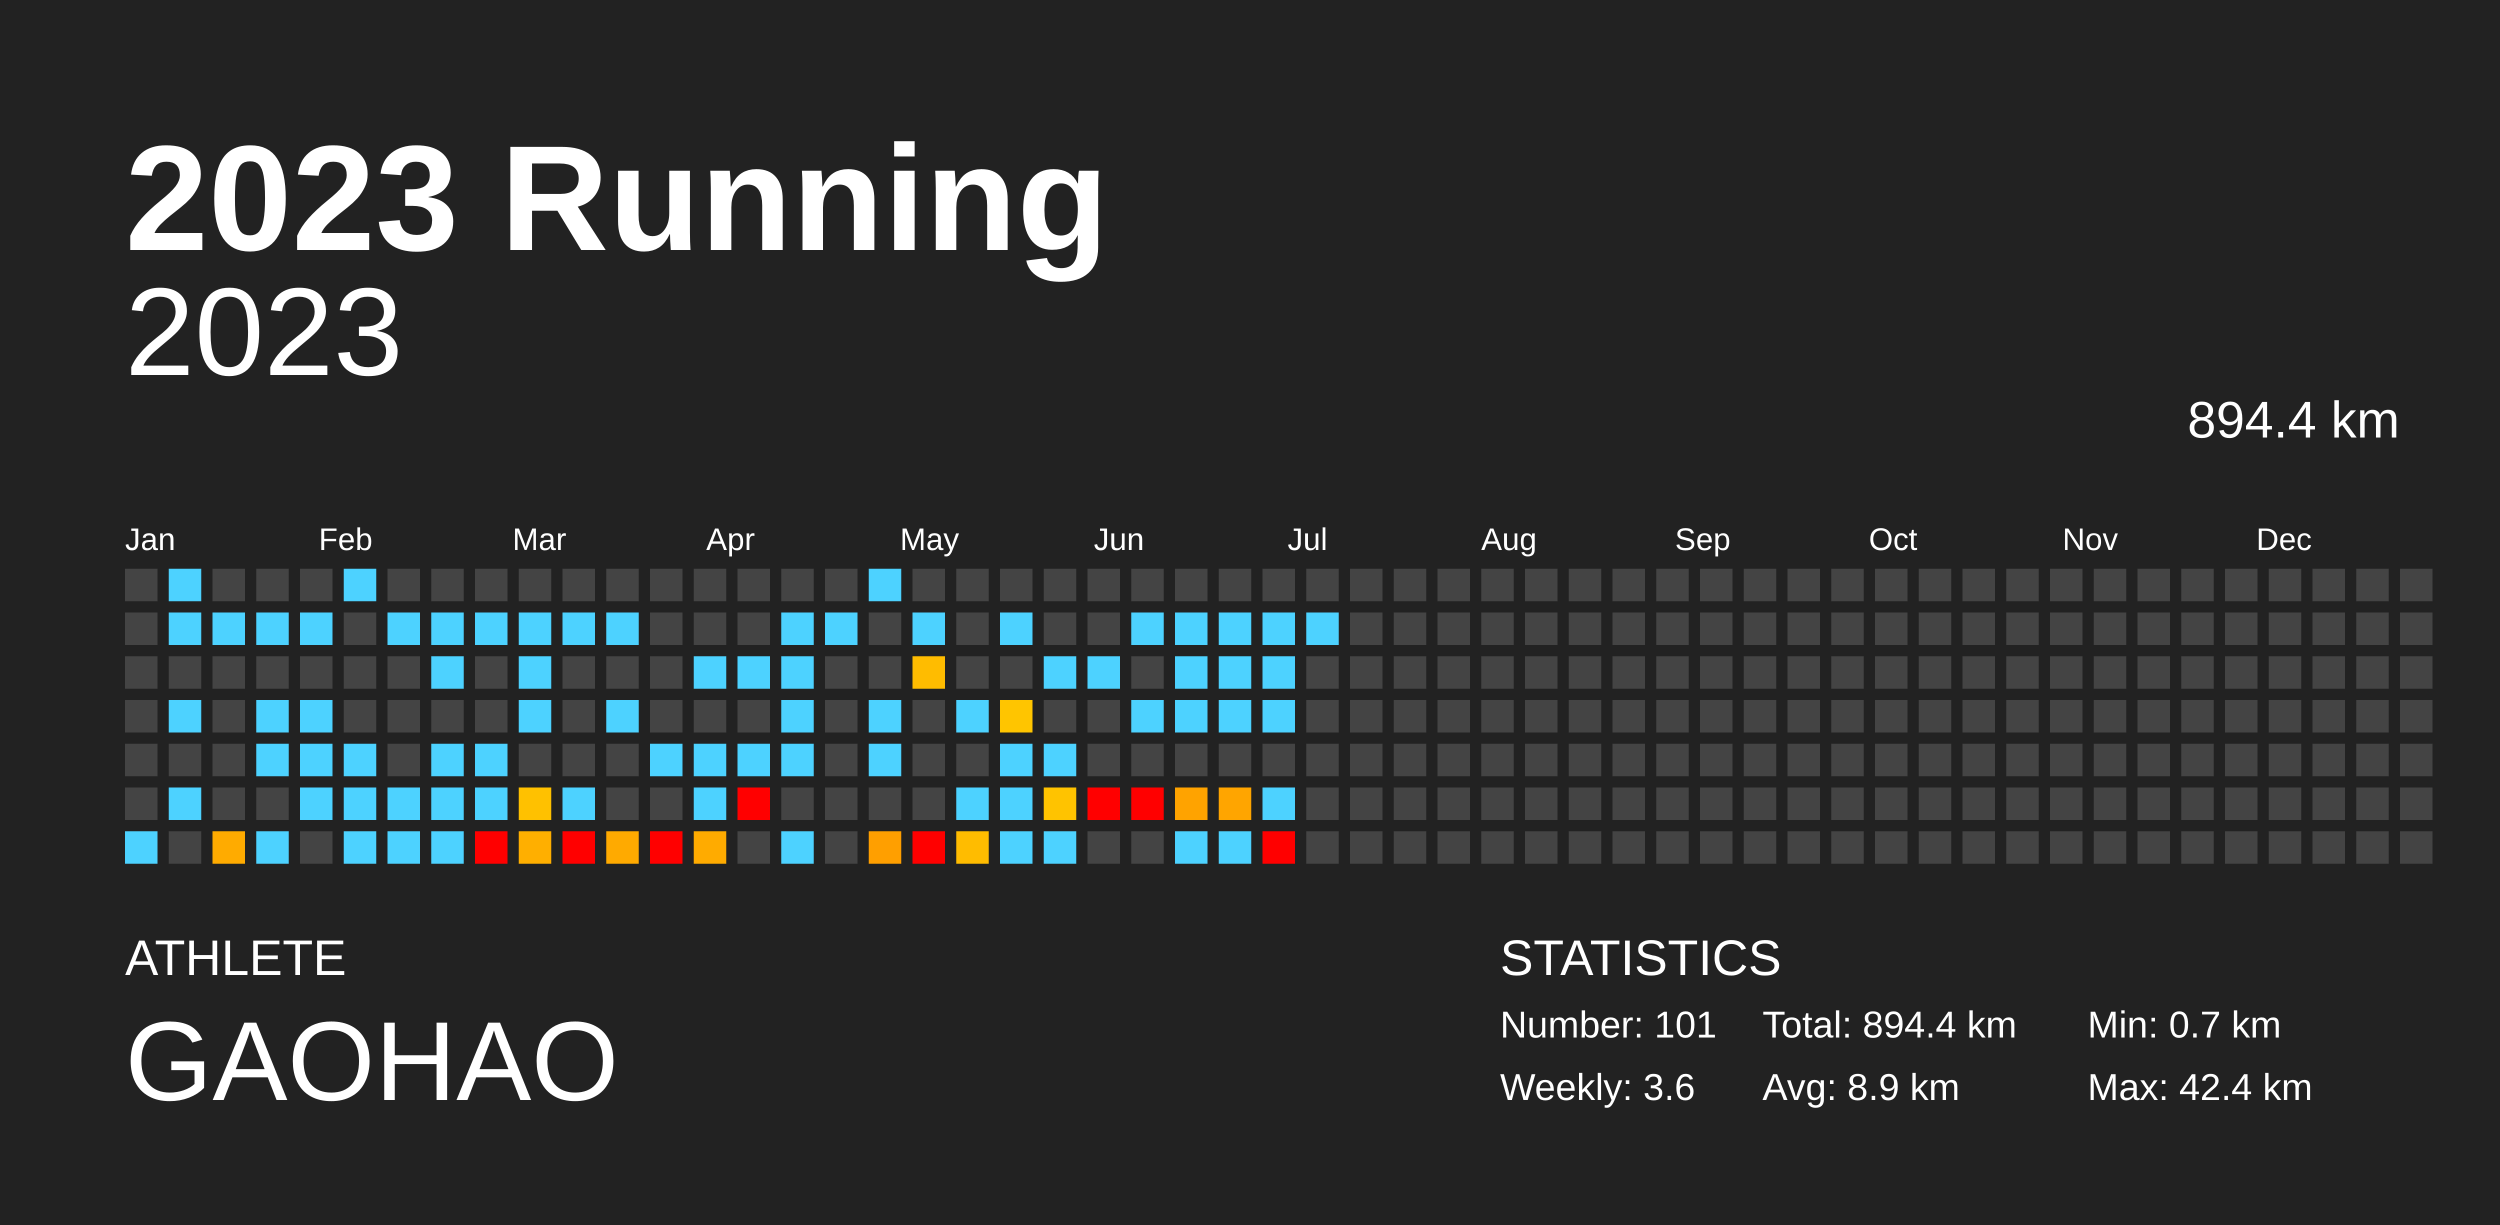
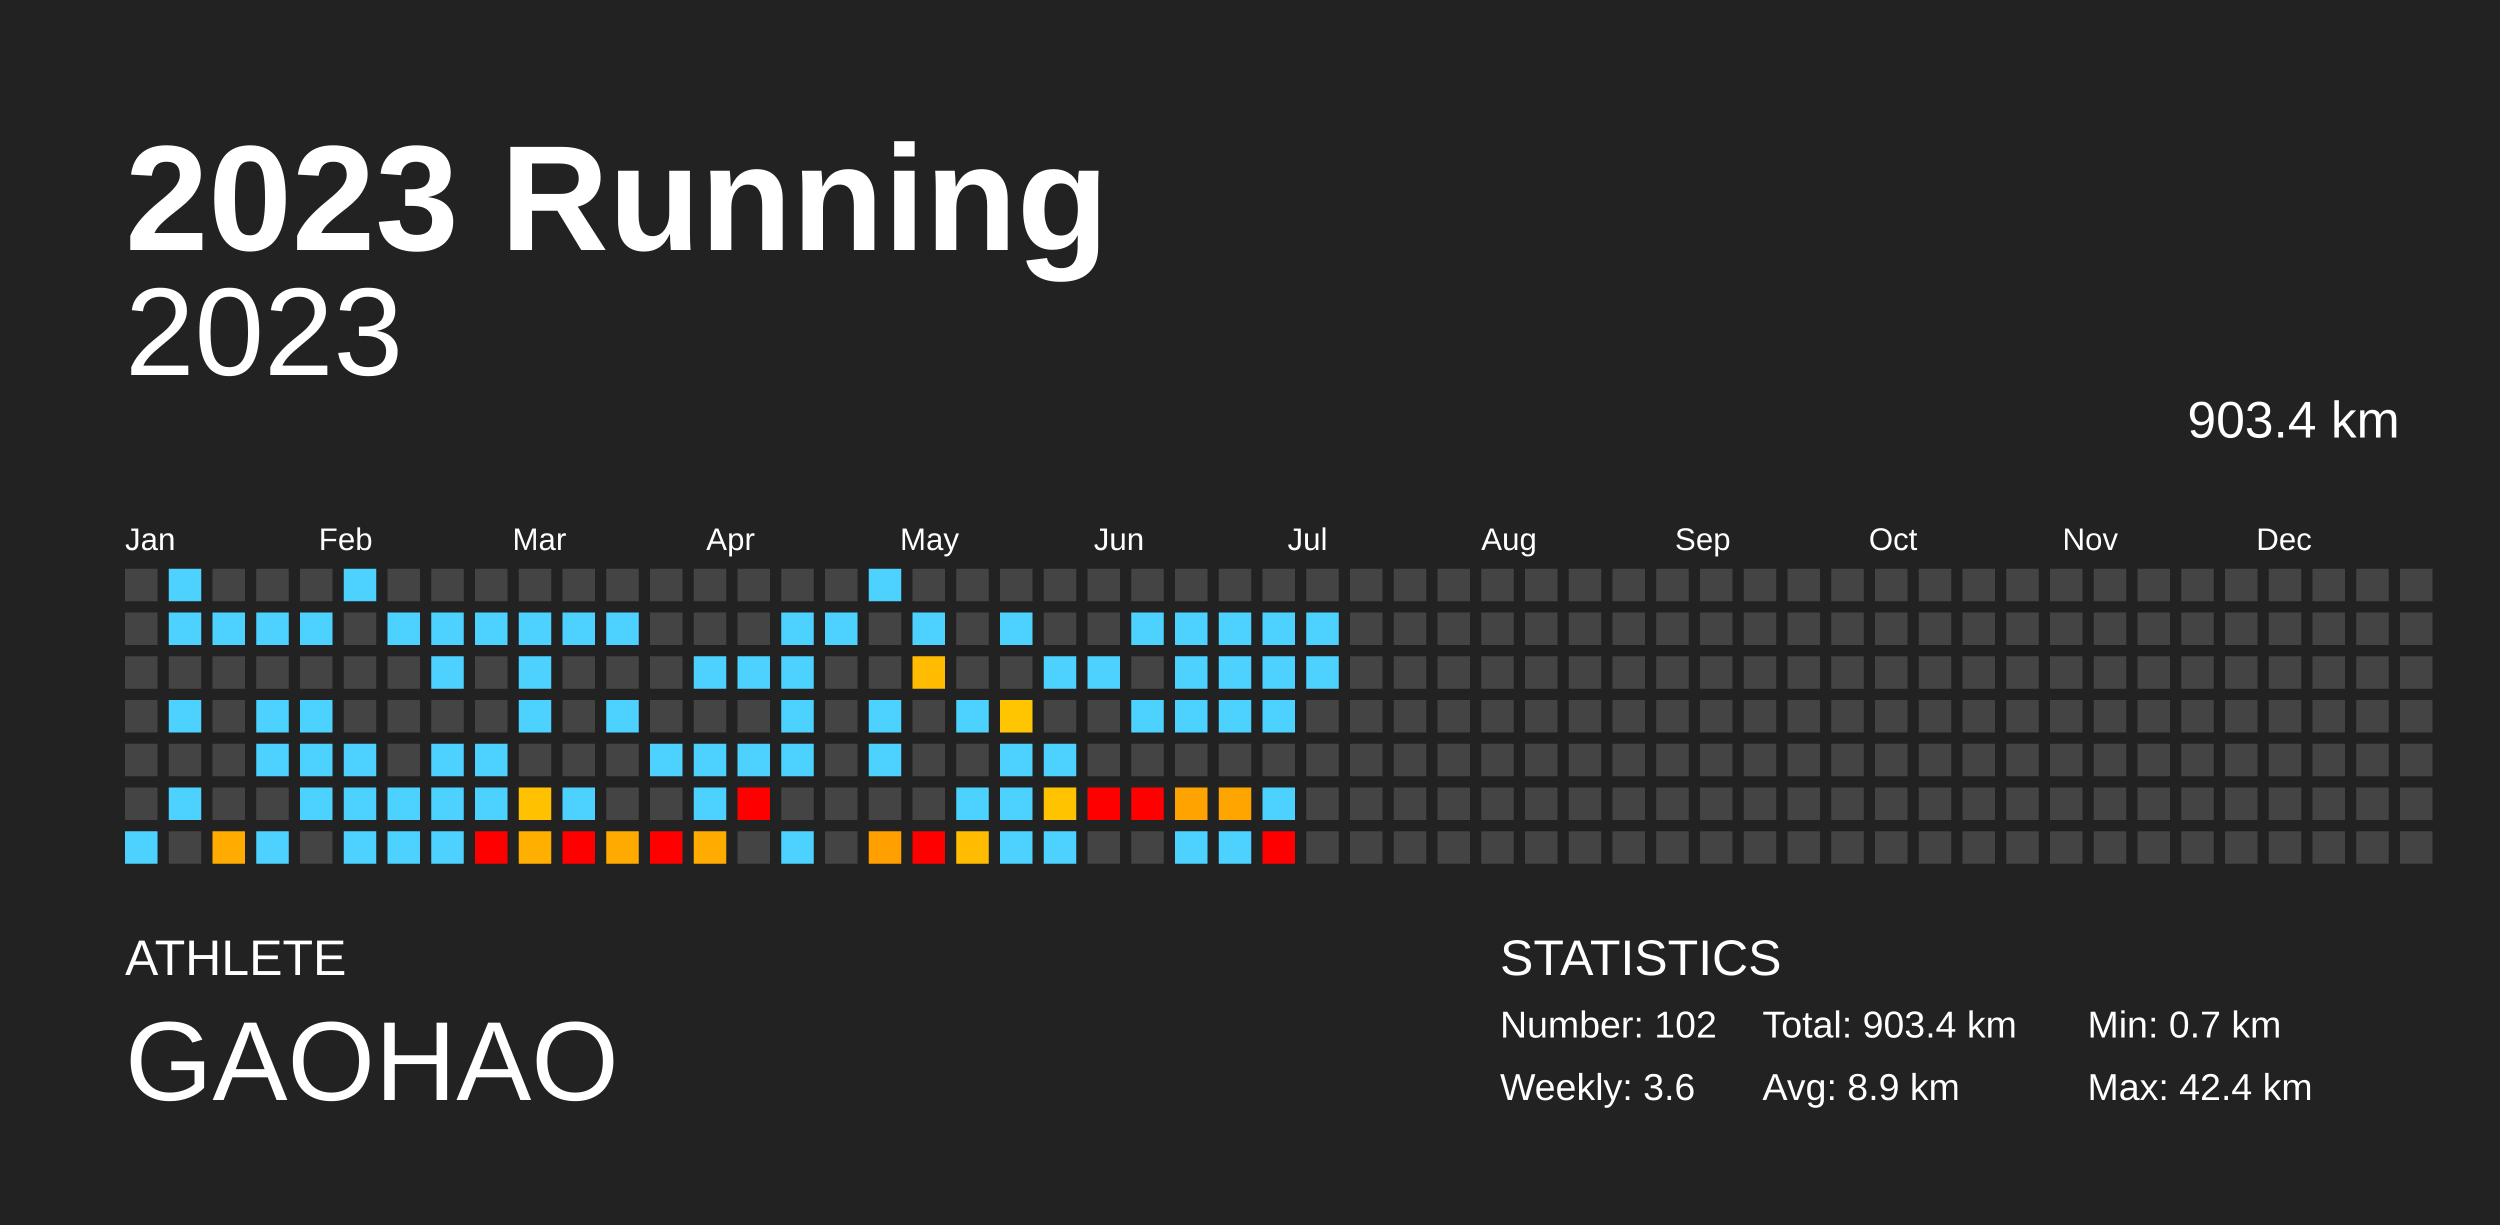
<svg xmlns="http://www.w3.org/2000/svg" baseProfile="full" height="98mm" version="1.1" viewBox="0,0,200,98" width="200mm">
  <defs />
  <rect fill="#222222" height="98" width="200" x="0" y="0" />
  <text fill="#FFFFFF" style="font-size:12px; font-family:Arial; font-weight:bold;" x="10" y="20">2023 Running</text>
  <text fill="#FFFFFF" style="font-size:4px; font-family:Arial" x="10" y="78">ATHLETE</text>
  <text fill="#FFFFFF" style="font-size:9px; font-family:Arial" x="10" y="88">GAOHAO</text>
  <text fill="#FFFFFF" style="font-size:4px; font-family:Arial" x="120" y="78">STATISTICS</text>
-   <text fill="#FFFFFF" style="font-size:3px; font-family:Arial" x="120" y="83">Number: 101</text>
+   <text fill="#FFFFFF" style="font-size:3px; font-family:Arial" x="120" y="83">Number: 102</text>
  <text fill="#FFFFFF" style="font-size:3px; font-family:Arial" x="120" y="88">Weekly: 3.6</text>
-   <text fill="#FFFFFF" style="font-size:3px; font-family:Arial" x="141" y="83">Total: 894.4 km</text>
+   <text fill="#FFFFFF" style="font-size:3px; font-family:Arial" x="141" y="83">Total: 903.4 km</text>
  <text fill="#FFFFFF" style="font-size:3px; font-family:Arial" x="141" y="88">Avg: 8.9 km</text>
  <text fill="#FFFFFF" style="font-size:3px; font-family:Arial" x="167" y="83">Min: 0.7 km</text>
  <text fill="#FFFFFF" style="font-size:3px; font-family:Arial" x="167" y="88">Max: 42.4 km</text>
  <text alignment-baseline="hanging" fill="#FFFFFF" style="font-size:10.0px; font-family:Arial;" x="10" y="30">2023</text>
-   <text alignment-baseline="hanging" fill="#FFFFFF" style="font-size:4.125px; font-family:Arial;" x="175" y="35">894.4 km</text>
+   <text alignment-baseline="hanging" fill="#FFFFFF" style="font-size:4.125px; font-family:Arial;" x="175" y="35">903.4 km</text>
  <text fill="#FFFFFF" style="font-size:2.5px; font-family:Arial" x="10.0" y="44">Jan</text>
  <text fill="#FFFFFF" style="font-size:2.5px; font-family:Arial" x="25.5" y="44">Feb</text>
  <text fill="#FFFFFF" style="font-size:2.5px; font-family:Arial" x="41.0" y="44">Mar</text>
  <text fill="#FFFFFF" style="font-size:2.5px; font-family:Arial" x="56.5" y="44">Apr</text>
  <text fill="#FFFFFF" style="font-size:2.5px; font-family:Arial" x="72.0" y="44">May</text>
  <text fill="#FFFFFF" style="font-size:2.5px; font-family:Arial" x="87.5" y="44">Jun</text>
  <text fill="#FFFFFF" style="font-size:2.5px; font-family:Arial" x="103.0" y="44">Jul</text>
  <text fill="#FFFFFF" style="font-size:2.5px; font-family:Arial" x="118.5" y="44">Aug</text>
  <text fill="#FFFFFF" style="font-size:2.5px; font-family:Arial" x="134.0" y="44">Sep</text>
  <text fill="#FFFFFF" style="font-size:2.5px; font-family:Arial" x="149.5" y="44">Oct</text>
  <text fill="#FFFFFF" style="font-size:2.5px; font-family:Arial" x="165.0" y="44">Nov</text>
  <text fill="#FFFFFF" style="font-size:2.5px; font-family:Arial" x="180.5" y="44">Dec</text>
  <rect fill="#444444" height="2.6" width="2.6" x="10.0" y="45.5" />
  <rect fill="#444444" height="2.6" width="2.6" x="10.0" y="49.0" />
  <rect fill="#444444" height="2.6" width="2.6" x="10.0" y="52.5" />
  <rect fill="#444444" height="2.6" width="2.6" x="10.0" y="56.0" />
  <rect fill="#444444" height="2.6" width="2.6" x="10.0" y="59.5" />
  <rect fill="#444444" height="2.6" width="2.6" x="10.0" y="63.0" />
  <rect fill="#4dd2ff" height="2.6" width="2.6" x="10.0" y="66.5" />
  <rect fill="#4dd2ff" height="2.6" width="2.6" x="13.5" y="45.5" />
  <rect fill="#4dd2ff" height="2.6" width="2.6" x="13.5" y="49.0" />
  <rect fill="#444444" height="2.6" width="2.6" x="13.5" y="52.5" />
  <rect fill="#4dd2ff" height="2.6" width="2.6" x="13.5" y="56.0" />
  <rect fill="#444444" height="2.6" width="2.6" x="13.5" y="59.5" />
  <rect fill="#4dd2ff" height="2.6" width="2.6" x="13.5" y="63.0" />
  <rect fill="#444444" height="2.6" width="2.6" x="13.5" y="66.5" />
  <rect fill="#444444" height="2.6" width="2.6" x="17.0" y="45.5" />
  <rect fill="#4dd2ff" height="2.6" width="2.6" x="17.0" y="49.0" />
  <rect fill="#444444" height="2.6" width="2.6" x="17.0" y="52.5" />
  <rect fill="#444444" height="2.6" width="2.6" x="17.0" y="56.0" />
  <rect fill="#444444" height="2.6" width="2.6" x="17.0" y="59.5" />
  <rect fill="#444444" height="2.6" width="2.6" x="17.0" y="63.0" />
  <rect fill="#ffab00" height="2.6" width="2.6" x="17.0" y="66.5" />
  <rect fill="#444444" height="2.6" width="2.6" x="20.5" y="45.5" />
  <rect fill="#4dd2ff" height="2.6" width="2.6" x="20.5" y="49.0" />
  <rect fill="#444444" height="2.6" width="2.6" x="20.5" y="52.5" />
  <rect fill="#4dd2ff" height="2.6" width="2.6" x="20.5" y="56.0" />
  <rect fill="#4dd2ff" height="2.6" width="2.6" x="20.5" y="59.5" />
  <rect fill="#444444" height="2.6" width="2.6" x="20.5" y="63.0" />
  <rect fill="#4dd2ff" height="2.6" width="2.6" x="20.5" y="66.5" />
  <rect fill="#444444" height="2.6" width="2.6" x="24.0" y="45.5" />
  <rect fill="#4dd2ff" height="2.6" width="2.6" x="24.0" y="49.0" />
  <rect fill="#444444" height="2.6" width="2.6" x="24.0" y="52.5" />
  <rect fill="#4dd2ff" height="2.6" width="2.6" x="24.0" y="56.0" />
  <rect fill="#4dd2ff" height="2.6" width="2.6" x="24.0" y="59.5" />
  <rect fill="#4dd2ff" height="2.6" width="2.6" x="24.0" y="63.0" />
  <rect fill="#444444" height="2.6" width="2.6" x="24.0" y="66.5" />
  <rect fill="#4dd2ff" height="2.6" width="2.6" x="27.5" y="45.5" />
  <rect fill="#444444" height="2.6" width="2.6" x="27.5" y="49.0" />
  <rect fill="#444444" height="2.6" width="2.6" x="27.5" y="52.5" />
  <rect fill="#444444" height="2.6" width="2.6" x="27.5" y="56.0" />
  <rect fill="#4dd2ff" height="2.6" width="2.6" x="27.5" y="59.5" />
  <rect fill="#4dd2ff" height="2.6" width="2.6" x="27.5" y="63.0" />
  <rect fill="#4dd2ff" height="2.6" width="2.6" x="27.5" y="66.5" />
  <rect fill="#444444" height="2.6" width="2.6" x="31.0" y="45.5" />
  <rect fill="#4dd2ff" height="2.6" width="2.6" x="31.0" y="49.0" />
  <rect fill="#444444" height="2.6" width="2.6" x="31.0" y="52.5" />
  <rect fill="#444444" height="2.6" width="2.6" x="31.0" y="56.0" />
  <rect fill="#444444" height="2.6" width="2.6" x="31.0" y="59.5" />
  <rect fill="#4dd2ff" height="2.6" width="2.6" x="31.0" y="63.0" />
  <rect fill="#4dd2ff" height="2.6" width="2.6" x="31.0" y="66.5" />
  <rect fill="#444444" height="2.6" width="2.6" x="34.5" y="45.5" />
  <rect fill="#4dd2ff" height="2.6" width="2.6" x="34.5" y="49.0" />
  <rect fill="#4dd2ff" height="2.6" width="2.6" x="34.5" y="52.5" />
  <rect fill="#444444" height="2.6" width="2.6" x="34.5" y="56.0" />
  <rect fill="#4dd2ff" height="2.6" width="2.6" x="34.5" y="59.5" />
  <rect fill="#4dd2ff" height="2.6" width="2.6" x="34.5" y="63.0" />
  <rect fill="#4dd2ff" height="2.6" width="2.6" x="34.5" y="66.5" />
  <rect fill="#444444" height="2.6" width="2.6" x="38.0" y="45.5" />
  <rect fill="#4dd2ff" height="2.6" width="2.6" x="38.0" y="49.0" />
  <rect fill="#444444" height="2.6" width="2.6" x="38.0" y="52.5" />
  <rect fill="#444444" height="2.6" width="2.6" x="38.0" y="56.0" />
  <rect fill="#4dd2ff" height="2.6" width="2.6" x="38.0" y="59.5" />
  <rect fill="#4dd2ff" height="2.6" width="2.6" x="38.0" y="63.0" />
  <rect fill="red" height="2.6" width="2.6" x="38.0" y="66.5" />
  <rect fill="#444444" height="2.6" width="2.6" x="41.5" y="45.5" />
  <rect fill="#4dd2ff" height="2.6" width="2.6" x="41.5" y="49.0" />
  <rect fill="#4dd2ff" height="2.6" width="2.6" x="41.5" y="52.5" />
  <rect fill="#4dd2ff" height="2.6" width="2.6" x="41.5" y="56.0" />
  <rect fill="#444444" height="2.6" width="2.6" x="41.5" y="59.5" />
  <rect fill="#ffc100" height="2.6" width="2.6" x="41.5" y="63.0" />
  <rect fill="#ffaf00" height="2.6" width="2.6" x="41.5" y="66.5" />
  <rect fill="#444444" height="2.6" width="2.6" x="45.0" y="45.5" />
  <rect fill="#4dd2ff" height="2.6" width="2.6" x="45.0" y="49.0" />
  <rect fill="#444444" height="2.6" width="2.6" x="45.0" y="52.5" />
  <rect fill="#444444" height="2.6" width="2.6" x="45.0" y="56.0" />
  <rect fill="#444444" height="2.6" width="2.6" x="45.0" y="59.5" />
  <rect fill="#4dd2ff" height="2.6" width="2.6" x="45.0" y="63.0" />
  <rect fill="red" height="2.6" width="2.6" x="45.0" y="66.5" />
  <rect fill="#444444" height="2.6" width="2.6" x="48.5" y="45.5" />
  <rect fill="#4dd2ff" height="2.6" width="2.6" x="48.5" y="49.0" />
  <rect fill="#444444" height="2.6" width="2.6" x="48.5" y="52.5" />
  <rect fill="#4dd2ff" height="2.6" width="2.6" x="48.5" y="56.0" />
  <rect fill="#444444" height="2.6" width="2.6" x="48.5" y="59.5" />
  <rect fill="#444444" height="2.6" width="2.6" x="48.5" y="63.0" />
  <rect fill="#ffaa00" height="2.6" width="2.6" x="48.5" y="66.5" />
  <rect fill="#444444" height="2.6" width="2.6" x="52.0" y="45.5" />
  <rect fill="#444444" height="2.6" width="2.6" x="52.0" y="49.0" />
  <rect fill="#444444" height="2.6" width="2.6" x="52.0" y="52.5" />
  <rect fill="#444444" height="2.6" width="2.6" x="52.0" y="56.0" />
  <rect fill="#4dd2ff" height="2.6" width="2.6" x="52.0" y="59.5" />
  <rect fill="#444444" height="2.6" width="2.6" x="52.0" y="63.0" />
  <rect fill="red" height="2.6" width="2.6" x="52.0" y="66.5" />
  <rect fill="#444444" height="2.6" width="2.6" x="55.5" y="45.5" />
  <rect fill="#444444" height="2.6" width="2.6" x="55.5" y="49.0" />
  <rect fill="#4dd2ff" height="2.6" width="2.6" x="55.5" y="52.5" />
  <rect fill="#444444" height="2.6" width="2.6" x="55.5" y="56.0" />
  <rect fill="#4dd2ff" height="2.6" width="2.6" x="55.5" y="59.5" />
  <rect fill="#4dd2ff" height="2.6" width="2.6" x="55.5" y="63.0" />
  <rect fill="#ffab00" height="2.6" width="2.6" x="55.5" y="66.5" />
  <rect fill="#444444" height="2.6" width="2.6" x="59.0" y="45.5" />
  <rect fill="#444444" height="2.6" width="2.6" x="59.0" y="49.0" />
  <rect fill="#4dd2ff" height="2.6" width="2.6" x="59.0" y="52.5" />
  <rect fill="#444444" height="2.6" width="2.6" x="59.0" y="56.0" />
  <rect fill="#4dd2ff" height="2.6" width="2.6" x="59.0" y="59.5" />
  <rect fill="red" height="2.6" width="2.6" x="59.0" y="63.0" />
  <rect fill="#444444" height="2.6" width="2.6" x="59.0" y="66.5" />
  <rect fill="#444444" height="2.6" width="2.6" x="62.5" y="45.5" />
  <rect fill="#4dd2ff" height="2.6" width="2.6" x="62.5" y="49.0" />
  <rect fill="#4dd2ff" height="2.6" width="2.6" x="62.5" y="52.5" />
  <rect fill="#4dd2ff" height="2.6" width="2.6" x="62.5" y="56.0" />
  <rect fill="#4dd2ff" height="2.6" width="2.6" x="62.5" y="59.5" />
  <rect fill="#444444" height="2.6" width="2.6" x="62.5" y="63.0" />
  <rect fill="#4dd2ff" height="2.6" width="2.6" x="62.5" y="66.5" />
  <rect fill="#444444" height="2.6" width="2.6" x="66.0" y="45.5" />
  <rect fill="#4dd2ff" height="2.6" width="2.6" x="66.0" y="49.0" />
  <rect fill="#444444" height="2.6" width="2.6" x="66.0" y="52.5" />
  <rect fill="#444444" height="2.6" width="2.6" x="66.0" y="56.0" />
  <rect fill="#444444" height="2.6" width="2.6" x="66.0" y="59.5" />
  <rect fill="#444444" height="2.6" width="2.6" x="66.0" y="63.0" />
  <rect fill="#444444" height="2.6" width="2.6" x="66.0" y="66.5" />
  <rect fill="#4dd2ff" height="2.6" width="2.6" x="69.5" y="45.5" />
  <rect fill="#444444" height="2.6" width="2.6" x="69.5" y="49.0" />
  <rect fill="#444444" height="2.6" width="2.6" x="69.5" y="52.5" />
  <rect fill="#4dd2ff" height="2.6" width="2.6" x="69.5" y="56.0" />
  <rect fill="#4dd2ff" height="2.6" width="2.6" x="69.5" y="59.5" />
  <rect fill="#444444" height="2.6" width="2.6" x="69.5" y="63.0" />
  <rect fill="#ff9f00" height="2.6" width="2.6" x="69.5" y="66.5" />
  <rect fill="#444444" height="2.6" width="2.6" x="73.0" y="45.5" />
  <rect fill="#4dd2ff" height="2.6" width="2.6" x="73.0" y="49.0" />
  <rect fill="#ffbc00" height="2.6" width="2.6" x="73.0" y="52.5" />
  <rect fill="#444444" height="2.6" width="2.6" x="73.0" y="56.0" />
  <rect fill="#444444" height="2.6" width="2.6" x="73.0" y="59.5" />
  <rect fill="#444444" height="2.6" width="2.6" x="73.0" y="63.0" />
  <rect fill="red" height="2.6" width="2.6" x="73.0" y="66.5" />
  <rect fill="#444444" height="2.6" width="2.6" x="76.5" y="45.5" />
  <rect fill="#444444" height="2.6" width="2.6" x="76.5" y="49.0" />
  <rect fill="#444444" height="2.6" width="2.6" x="76.5" y="52.5" />
  <rect fill="#4dd2ff" height="2.6" width="2.6" x="76.5" y="56.0" />
  <rect fill="#444444" height="2.6" width="2.6" x="76.5" y="59.5" />
  <rect fill="#4dd2ff" height="2.6" width="2.6" x="76.5" y="63.0" />
  <rect fill="#ffbc00" height="2.6" width="2.6" x="76.5" y="66.5" />
  <rect fill="#444444" height="2.6" width="2.6" x="80.0" y="45.5" />
  <rect fill="#4dd2ff" height="2.6" width="2.6" x="80.0" y="49.0" />
  <rect fill="#444444" height="2.6" width="2.6" x="80.0" y="52.5" />
  <rect fill="#ffc500" height="2.6" width="2.6" x="80.0" y="56.0" />
  <rect fill="#4dd2ff" height="2.6" width="2.6" x="80.0" y="59.5" />
  <rect fill="#4dd2ff" height="2.6" width="2.6" x="80.0" y="63.0" />
  <rect fill="#4dd2ff" height="2.6" width="2.6" x="80.0" y="66.5" />
  <rect fill="#444444" height="2.6" width="2.6" x="83.5" y="45.5" />
  <rect fill="#444444" height="2.6" width="2.6" x="83.5" y="49.0" />
  <rect fill="#4dd2ff" height="2.6" width="2.6" x="83.5" y="52.5" />
  <rect fill="#444444" height="2.6" width="2.6" x="83.5" y="56.0" />
  <rect fill="#4dd2ff" height="2.6" width="2.6" x="83.5" y="59.5" />
  <rect fill="#ffc300" height="2.6" width="2.6" x="83.5" y="63.0" />
  <rect fill="#4dd2ff" height="2.6" width="2.6" x="83.5" y="66.5" />
  <rect fill="#444444" height="2.6" width="2.6" x="87.0" y="45.5" />
  <rect fill="#444444" height="2.6" width="2.6" x="87.0" y="49.0" />
  <rect fill="#4dd2ff" height="2.6" width="2.6" x="87.0" y="52.5" />
  <rect fill="#444444" height="2.6" width="2.6" x="87.0" y="56.0" />
  <rect fill="#444444" height="2.6" width="2.6" x="87.0" y="59.5" />
  <rect fill="red" height="2.6" width="2.6" x="87.0" y="63.0" />
  <rect fill="#444444" height="2.6" width="2.6" x="87.0" y="66.5" />
  <rect fill="#444444" height="2.6" width="2.6" x="90.5" y="45.5" />
  <rect fill="#4dd2ff" height="2.6" width="2.6" x="90.5" y="49.0" />
  <rect fill="#444444" height="2.6" width="2.6" x="90.5" y="52.5" />
  <rect fill="#4dd2ff" height="2.6" width="2.6" x="90.5" y="56.0" />
  <rect fill="#444444" height="2.6" width="2.6" x="90.5" y="59.5" />
  <rect fill="red" height="2.6" width="2.6" x="90.5" y="63.0" />
  <rect fill="#444444" height="2.6" width="2.6" x="90.5" y="66.5" />
  <rect fill="#444444" height="2.6" width="2.6" x="94.0" y="45.5" />
  <rect fill="#4dd2ff" height="2.6" width="2.6" x="94.0" y="49.0" />
  <rect fill="#4dd2ff" height="2.6" width="2.6" x="94.0" y="52.5" />
  <rect fill="#4dd2ff" height="2.6" width="2.6" x="94.0" y="56.0" />
  <rect fill="#444444" height="2.6" width="2.6" x="94.0" y="59.5" />
  <rect fill="#ffa300" height="2.6" width="2.6" x="94.0" y="63.0" />
  <rect fill="#4dd2ff" height="2.6" width="2.6" x="94.0" y="66.5" />
  <rect fill="#444444" height="2.6" width="2.6" x="97.5" y="45.5" />
  <rect fill="#4dd2ff" height="2.6" width="2.6" x="97.5" y="49.0" />
  <rect fill="#4dd2ff" height="2.6" width="2.6" x="97.5" y="52.5" />
  <rect fill="#4dd2ff" height="2.6" width="2.6" x="97.5" y="56.0" />
  <rect fill="#444444" height="2.6" width="2.6" x="97.5" y="59.5" />
  <rect fill="#ffa500" height="2.6" width="2.6" x="97.5" y="63.0" />
  <rect fill="#4dd2ff" height="2.6" width="2.6" x="97.5" y="66.5" />
  <rect fill="#444444" height="2.6" width="2.6" x="101.0" y="45.5" />
  <rect fill="#4dd2ff" height="2.6" width="2.6" x="101.0" y="49.0" />
  <rect fill="#4dd2ff" height="2.6" width="2.6" x="101.0" y="52.5" />
  <rect fill="#4dd2ff" height="2.6" width="2.6" x="101.0" y="56.0" />
  <rect fill="#444444" height="2.6" width="2.6" x="101.0" y="59.5" />
  <rect fill="#4dd2ff" height="2.6" width="2.6" x="101.0" y="63.0" />
  <rect fill="red" height="2.6" width="2.6" x="101.0" y="66.5" />
  <rect fill="#444444" height="2.6" width="2.6" x="104.5" y="45.5" />
  <rect fill="#4dd2ff" height="2.6" width="2.6" x="104.5" y="49.0" />
-   <rect fill="#444444" height="2.6" width="2.6" x="104.5" y="52.5" />
+   <rect fill="#4dd2ff" height="2.6" width="2.6" x="104.5" y="52.5" />
  <rect fill="#444444" height="2.6" width="2.6" x="104.5" y="56.0" />
  <rect fill="#444444" height="2.6" width="2.6" x="104.5" y="59.5" />
  <rect fill="#444444" height="2.6" width="2.6" x="104.5" y="63.0" />
  <rect fill="#444444" height="2.6" width="2.6" x="104.5" y="66.5" />
  <rect fill="#444444" height="2.6" width="2.6" x="108.0" y="45.5" />
  <rect fill="#444444" height="2.6" width="2.6" x="108.0" y="49.0" />
  <rect fill="#444444" height="2.6" width="2.6" x="108.0" y="52.5" />
  <rect fill="#444444" height="2.6" width="2.6" x="108.0" y="56.0" />
  <rect fill="#444444" height="2.6" width="2.6" x="108.0" y="59.5" />
  <rect fill="#444444" height="2.6" width="2.6" x="108.0" y="63.0" />
  <rect fill="#444444" height="2.6" width="2.6" x="108.0" y="66.5" />
  <rect fill="#444444" height="2.6" width="2.6" x="111.5" y="45.5" />
  <rect fill="#444444" height="2.6" width="2.6" x="111.5" y="49.0" />
  <rect fill="#444444" height="2.6" width="2.6" x="111.5" y="52.5" />
  <rect fill="#444444" height="2.6" width="2.6" x="111.5" y="56.0" />
  <rect fill="#444444" height="2.6" width="2.6" x="111.5" y="59.5" />
  <rect fill="#444444" height="2.6" width="2.6" x="111.5" y="63.0" />
  <rect fill="#444444" height="2.6" width="2.6" x="111.5" y="66.5" />
  <rect fill="#444444" height="2.6" width="2.6" x="115.0" y="45.5" />
  <rect fill="#444444" height="2.6" width="2.6" x="115.0" y="49.0" />
  <rect fill="#444444" height="2.6" width="2.6" x="115.0" y="52.5" />
  <rect fill="#444444" height="2.6" width="2.6" x="115.0" y="56.0" />
  <rect fill="#444444" height="2.6" width="2.6" x="115.0" y="59.5" />
  <rect fill="#444444" height="2.6" width="2.6" x="115.0" y="63.0" />
  <rect fill="#444444" height="2.6" width="2.6" x="115.0" y="66.5" />
  <rect fill="#444444" height="2.6" width="2.6" x="118.5" y="45.5" />
  <rect fill="#444444" height="2.6" width="2.6" x="118.5" y="49.0" />
  <rect fill="#444444" height="2.6" width="2.6" x="118.5" y="52.5" />
  <rect fill="#444444" height="2.6" width="2.6" x="118.5" y="56.0" />
  <rect fill="#444444" height="2.6" width="2.6" x="118.5" y="59.5" />
  <rect fill="#444444" height="2.6" width="2.6" x="118.5" y="63.0" />
  <rect fill="#444444" height="2.6" width="2.6" x="118.5" y="66.5" />
  <rect fill="#444444" height="2.6" width="2.6" x="122.0" y="45.5" />
  <rect fill="#444444" height="2.6" width="2.6" x="122.0" y="49.0" />
  <rect fill="#444444" height="2.6" width="2.6" x="122.0" y="52.5" />
  <rect fill="#444444" height="2.6" width="2.6" x="122.0" y="56.0" />
  <rect fill="#444444" height="2.6" width="2.6" x="122.0" y="59.5" />
  <rect fill="#444444" height="2.6" width="2.6" x="122.0" y="63.0" />
  <rect fill="#444444" height="2.6" width="2.6" x="122.0" y="66.5" />
  <rect fill="#444444" height="2.6" width="2.6" x="125.5" y="45.5" />
  <rect fill="#444444" height="2.6" width="2.6" x="125.5" y="49.0" />
  <rect fill="#444444" height="2.6" width="2.6" x="125.5" y="52.5" />
  <rect fill="#444444" height="2.6" width="2.6" x="125.5" y="56.0" />
  <rect fill="#444444" height="2.6" width="2.6" x="125.5" y="59.5" />
  <rect fill="#444444" height="2.6" width="2.6" x="125.5" y="63.0" />
  <rect fill="#444444" height="2.6" width="2.6" x="125.5" y="66.5" />
  <rect fill="#444444" height="2.6" width="2.6" x="129.0" y="45.5" />
  <rect fill="#444444" height="2.6" width="2.6" x="129.0" y="49.0" />
  <rect fill="#444444" height="2.6" width="2.6" x="129.0" y="52.5" />
  <rect fill="#444444" height="2.6" width="2.6" x="129.0" y="56.0" />
  <rect fill="#444444" height="2.6" width="2.6" x="129.0" y="59.5" />
  <rect fill="#444444" height="2.6" width="2.6" x="129.0" y="63.0" />
  <rect fill="#444444" height="2.6" width="2.6" x="129.0" y="66.5" />
  <rect fill="#444444" height="2.6" width="2.6" x="132.5" y="45.5" />
  <rect fill="#444444" height="2.6" width="2.6" x="132.5" y="49.0" />
  <rect fill="#444444" height="2.6" width="2.6" x="132.5" y="52.5" />
  <rect fill="#444444" height="2.6" width="2.6" x="132.5" y="56.0" />
  <rect fill="#444444" height="2.6" width="2.6" x="132.5" y="59.5" />
  <rect fill="#444444" height="2.6" width="2.6" x="132.5" y="63.0" />
  <rect fill="#444444" height="2.6" width="2.6" x="132.5" y="66.5" />
  <rect fill="#444444" height="2.6" width="2.6" x="136.0" y="45.5" />
  <rect fill="#444444" height="2.6" width="2.6" x="136.0" y="49.0" />
  <rect fill="#444444" height="2.6" width="2.6" x="136.0" y="52.5" />
  <rect fill="#444444" height="2.6" width="2.6" x="136.0" y="56.0" />
  <rect fill="#444444" height="2.6" width="2.6" x="136.0" y="59.5" />
  <rect fill="#444444" height="2.6" width="2.6" x="136.0" y="63.0" />
  <rect fill="#444444" height="2.6" width="2.6" x="136.0" y="66.5" />
  <rect fill="#444444" height="2.6" width="2.6" x="139.5" y="45.5" />
  <rect fill="#444444" height="2.6" width="2.6" x="139.5" y="49.0" />
  <rect fill="#444444" height="2.6" width="2.6" x="139.5" y="52.5" />
  <rect fill="#444444" height="2.6" width="2.6" x="139.5" y="56.0" />
  <rect fill="#444444" height="2.6" width="2.6" x="139.5" y="59.5" />
  <rect fill="#444444" height="2.6" width="2.6" x="139.5" y="63.0" />
  <rect fill="#444444" height="2.6" width="2.6" x="139.5" y="66.5" />
  <rect fill="#444444" height="2.6" width="2.6" x="143.0" y="45.5" />
  <rect fill="#444444" height="2.6" width="2.6" x="143.0" y="49.0" />
  <rect fill="#444444" height="2.6" width="2.6" x="143.0" y="52.5" />
  <rect fill="#444444" height="2.6" width="2.6" x="143.0" y="56.0" />
  <rect fill="#444444" height="2.6" width="2.6" x="143.0" y="59.5" />
  <rect fill="#444444" height="2.6" width="2.6" x="143.0" y="63.0" />
  <rect fill="#444444" height="2.6" width="2.6" x="143.0" y="66.5" />
  <rect fill="#444444" height="2.6" width="2.6" x="146.5" y="45.5" />
  <rect fill="#444444" height="2.6" width="2.6" x="146.5" y="49.0" />
  <rect fill="#444444" height="2.6" width="2.6" x="146.5" y="52.5" />
  <rect fill="#444444" height="2.6" width="2.6" x="146.5" y="56.0" />
  <rect fill="#444444" height="2.6" width="2.6" x="146.5" y="59.5" />
  <rect fill="#444444" height="2.6" width="2.6" x="146.5" y="63.0" />
  <rect fill="#444444" height="2.6" width="2.6" x="146.5" y="66.5" />
  <rect fill="#444444" height="2.6" width="2.6" x="150.0" y="45.5" />
  <rect fill="#444444" height="2.6" width="2.6" x="150.0" y="49.0" />
  <rect fill="#444444" height="2.6" width="2.6" x="150.0" y="52.5" />
  <rect fill="#444444" height="2.6" width="2.6" x="150.0" y="56.0" />
  <rect fill="#444444" height="2.6" width="2.6" x="150.0" y="59.5" />
  <rect fill="#444444" height="2.6" width="2.6" x="150.0" y="63.0" />
  <rect fill="#444444" height="2.6" width="2.6" x="150.0" y="66.5" />
  <rect fill="#444444" height="2.6" width="2.6" x="153.5" y="45.5" />
  <rect fill="#444444" height="2.6" width="2.6" x="153.5" y="49.0" />
  <rect fill="#444444" height="2.6" width="2.6" x="153.5" y="52.5" />
  <rect fill="#444444" height="2.6" width="2.6" x="153.5" y="56.0" />
  <rect fill="#444444" height="2.6" width="2.6" x="153.5" y="59.5" />
  <rect fill="#444444" height="2.6" width="2.6" x="153.5" y="63.0" />
  <rect fill="#444444" height="2.6" width="2.6" x="153.5" y="66.5" />
  <rect fill="#444444" height="2.6" width="2.6" x="157.0" y="45.5" />
  <rect fill="#444444" height="2.6" width="2.6" x="157.0" y="49.0" />
  <rect fill="#444444" height="2.6" width="2.6" x="157.0" y="52.5" />
  <rect fill="#444444" height="2.6" width="2.6" x="157.0" y="56.0" />
  <rect fill="#444444" height="2.6" width="2.6" x="157.0" y="59.5" />
  <rect fill="#444444" height="2.6" width="2.6" x="157.0" y="63.0" />
  <rect fill="#444444" height="2.6" width="2.6" x="157.0" y="66.5" />
  <rect fill="#444444" height="2.6" width="2.6" x="160.5" y="45.5" />
  <rect fill="#444444" height="2.6" width="2.6" x="160.5" y="49.0" />
  <rect fill="#444444" height="2.6" width="2.6" x="160.5" y="52.5" />
  <rect fill="#444444" height="2.6" width="2.6" x="160.5" y="56.0" />
  <rect fill="#444444" height="2.6" width="2.6" x="160.5" y="59.5" />
  <rect fill="#444444" height="2.6" width="2.6" x="160.5" y="63.0" />
  <rect fill="#444444" height="2.6" width="2.6" x="160.5" y="66.5" />
  <rect fill="#444444" height="2.6" width="2.6" x="164.0" y="45.5" />
  <rect fill="#444444" height="2.6" width="2.6" x="164.0" y="49.0" />
  <rect fill="#444444" height="2.6" width="2.6" x="164.0" y="52.5" />
  <rect fill="#444444" height="2.6" width="2.6" x="164.0" y="56.0" />
  <rect fill="#444444" height="2.6" width="2.6" x="164.0" y="59.5" />
  <rect fill="#444444" height="2.6" width="2.6" x="164.0" y="63.0" />
  <rect fill="#444444" height="2.6" width="2.6" x="164.0" y="66.5" />
  <rect fill="#444444" height="2.6" width="2.6" x="167.5" y="45.5" />
  <rect fill="#444444" height="2.6" width="2.6" x="167.5" y="49.0" />
  <rect fill="#444444" height="2.6" width="2.6" x="167.5" y="52.5" />
  <rect fill="#444444" height="2.6" width="2.6" x="167.5" y="56.0" />
  <rect fill="#444444" height="2.6" width="2.6" x="167.5" y="59.5" />
  <rect fill="#444444" height="2.6" width="2.6" x="167.5" y="63.0" />
  <rect fill="#444444" height="2.6" width="2.6" x="167.5" y="66.5" />
  <rect fill="#444444" height="2.6" width="2.6" x="171.0" y="45.5" />
  <rect fill="#444444" height="2.6" width="2.6" x="171.0" y="49.0" />
  <rect fill="#444444" height="2.6" width="2.6" x="171.0" y="52.5" />
  <rect fill="#444444" height="2.6" width="2.6" x="171.0" y="56.0" />
  <rect fill="#444444" height="2.6" width="2.6" x="171.0" y="59.5" />
  <rect fill="#444444" height="2.6" width="2.6" x="171.0" y="63.0" />
  <rect fill="#444444" height="2.6" width="2.6" x="171.0" y="66.5" />
  <rect fill="#444444" height="2.6" width="2.6" x="174.5" y="45.5" />
  <rect fill="#444444" height="2.6" width="2.6" x="174.5" y="49.0" />
  <rect fill="#444444" height="2.6" width="2.6" x="174.5" y="52.5" />
  <rect fill="#444444" height="2.6" width="2.6" x="174.5" y="56.0" />
  <rect fill="#444444" height="2.6" width="2.6" x="174.5" y="59.5" />
  <rect fill="#444444" height="2.6" width="2.6" x="174.5" y="63.0" />
  <rect fill="#444444" height="2.6" width="2.6" x="174.5" y="66.5" />
  <rect fill="#444444" height="2.6" width="2.6" x="178.0" y="45.5" />
  <rect fill="#444444" height="2.6" width="2.6" x="178.0" y="49.0" />
  <rect fill="#444444" height="2.6" width="2.6" x="178.0" y="52.5" />
  <rect fill="#444444" height="2.6" width="2.6" x="178.0" y="56.0" />
  <rect fill="#444444" height="2.6" width="2.6" x="178.0" y="59.5" />
  <rect fill="#444444" height="2.6" width="2.6" x="178.0" y="63.0" />
  <rect fill="#444444" height="2.6" width="2.6" x="178.0" y="66.5" />
  <rect fill="#444444" height="2.6" width="2.6" x="181.5" y="45.5" />
  <rect fill="#444444" height="2.6" width="2.6" x="181.5" y="49.0" />
  <rect fill="#444444" height="2.6" width="2.6" x="181.5" y="52.5" />
  <rect fill="#444444" height="2.6" width="2.6" x="181.5" y="56.0" />
  <rect fill="#444444" height="2.6" width="2.6" x="181.5" y="59.5" />
  <rect fill="#444444" height="2.6" width="2.6" x="181.5" y="63.0" />
  <rect fill="#444444" height="2.6" width="2.6" x="181.5" y="66.5" />
  <rect fill="#444444" height="2.6" width="2.6" x="185.0" y="45.5" />
  <rect fill="#444444" height="2.6" width="2.6" x="185.0" y="49.0" />
  <rect fill="#444444" height="2.6" width="2.6" x="185.0" y="52.5" />
  <rect fill="#444444" height="2.6" width="2.6" x="185.0" y="56.0" />
  <rect fill="#444444" height="2.6" width="2.6" x="185.0" y="59.5" />
  <rect fill="#444444" height="2.6" width="2.6" x="185.0" y="63.0" />
  <rect fill="#444444" height="2.6" width="2.6" x="185.0" y="66.5" />
  <rect fill="#444444" height="2.6" width="2.6" x="188.5" y="45.5" />
  <rect fill="#444444" height="2.6" width="2.6" x="188.5" y="49.0" />
  <rect fill="#444444" height="2.6" width="2.6" x="188.5" y="52.5" />
  <rect fill="#444444" height="2.6" width="2.6" x="188.5" y="56.0" />
  <rect fill="#444444" height="2.6" width="2.6" x="188.5" y="59.5" />
  <rect fill="#444444" height="2.6" width="2.6" x="188.5" y="63.0" />
  <rect fill="#444444" height="2.6" width="2.6" x="188.5" y="66.5" />
  <rect fill="#444444" height="2.6" width="2.6" x="192.0" y="45.5" />
  <rect fill="#444444" height="2.6" width="2.6" x="192.0" y="49.0" />
  <rect fill="#444444" height="2.6" width="2.6" x="192.0" y="52.5" />
  <rect fill="#444444" height="2.6" width="2.6" x="192.0" y="56.0" />
  <rect fill="#444444" height="2.6" width="2.6" x="192.0" y="59.5" />
  <rect fill="#444444" height="2.6" width="2.6" x="192.0" y="63.0" />
  <rect fill="#444444" height="2.6" width="2.6" x="192.0" y="66.5" />
</svg>
